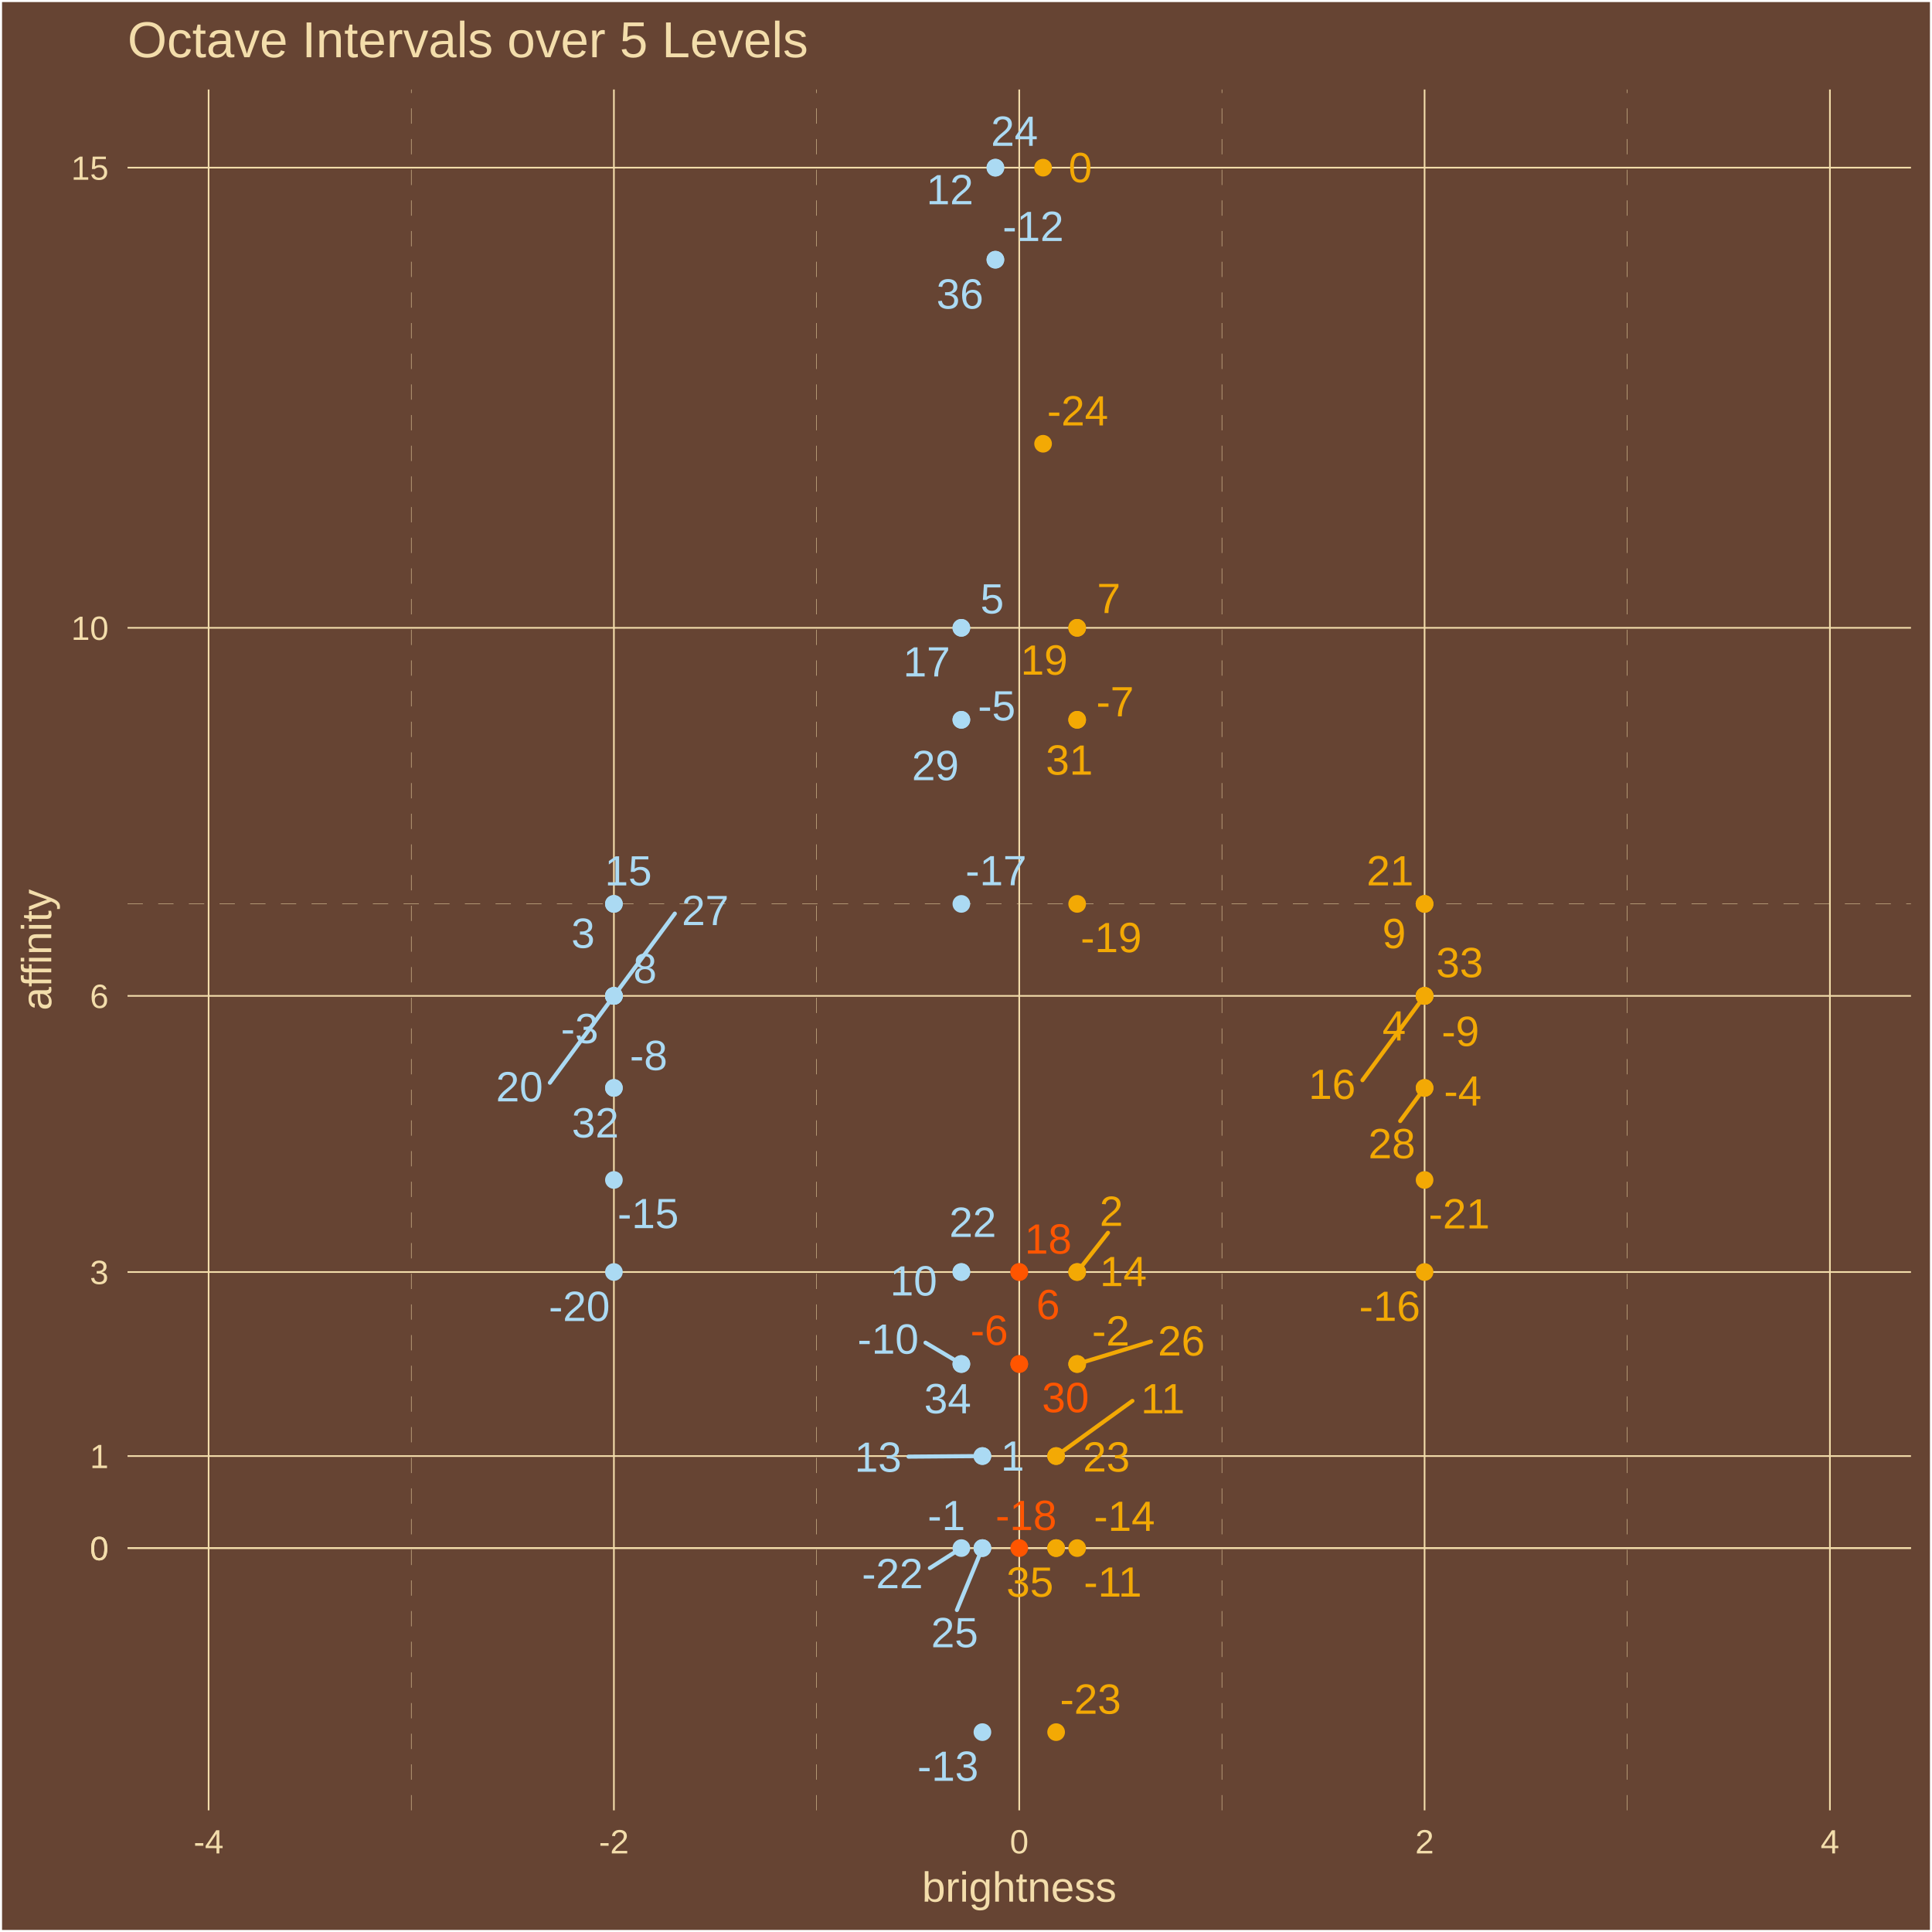
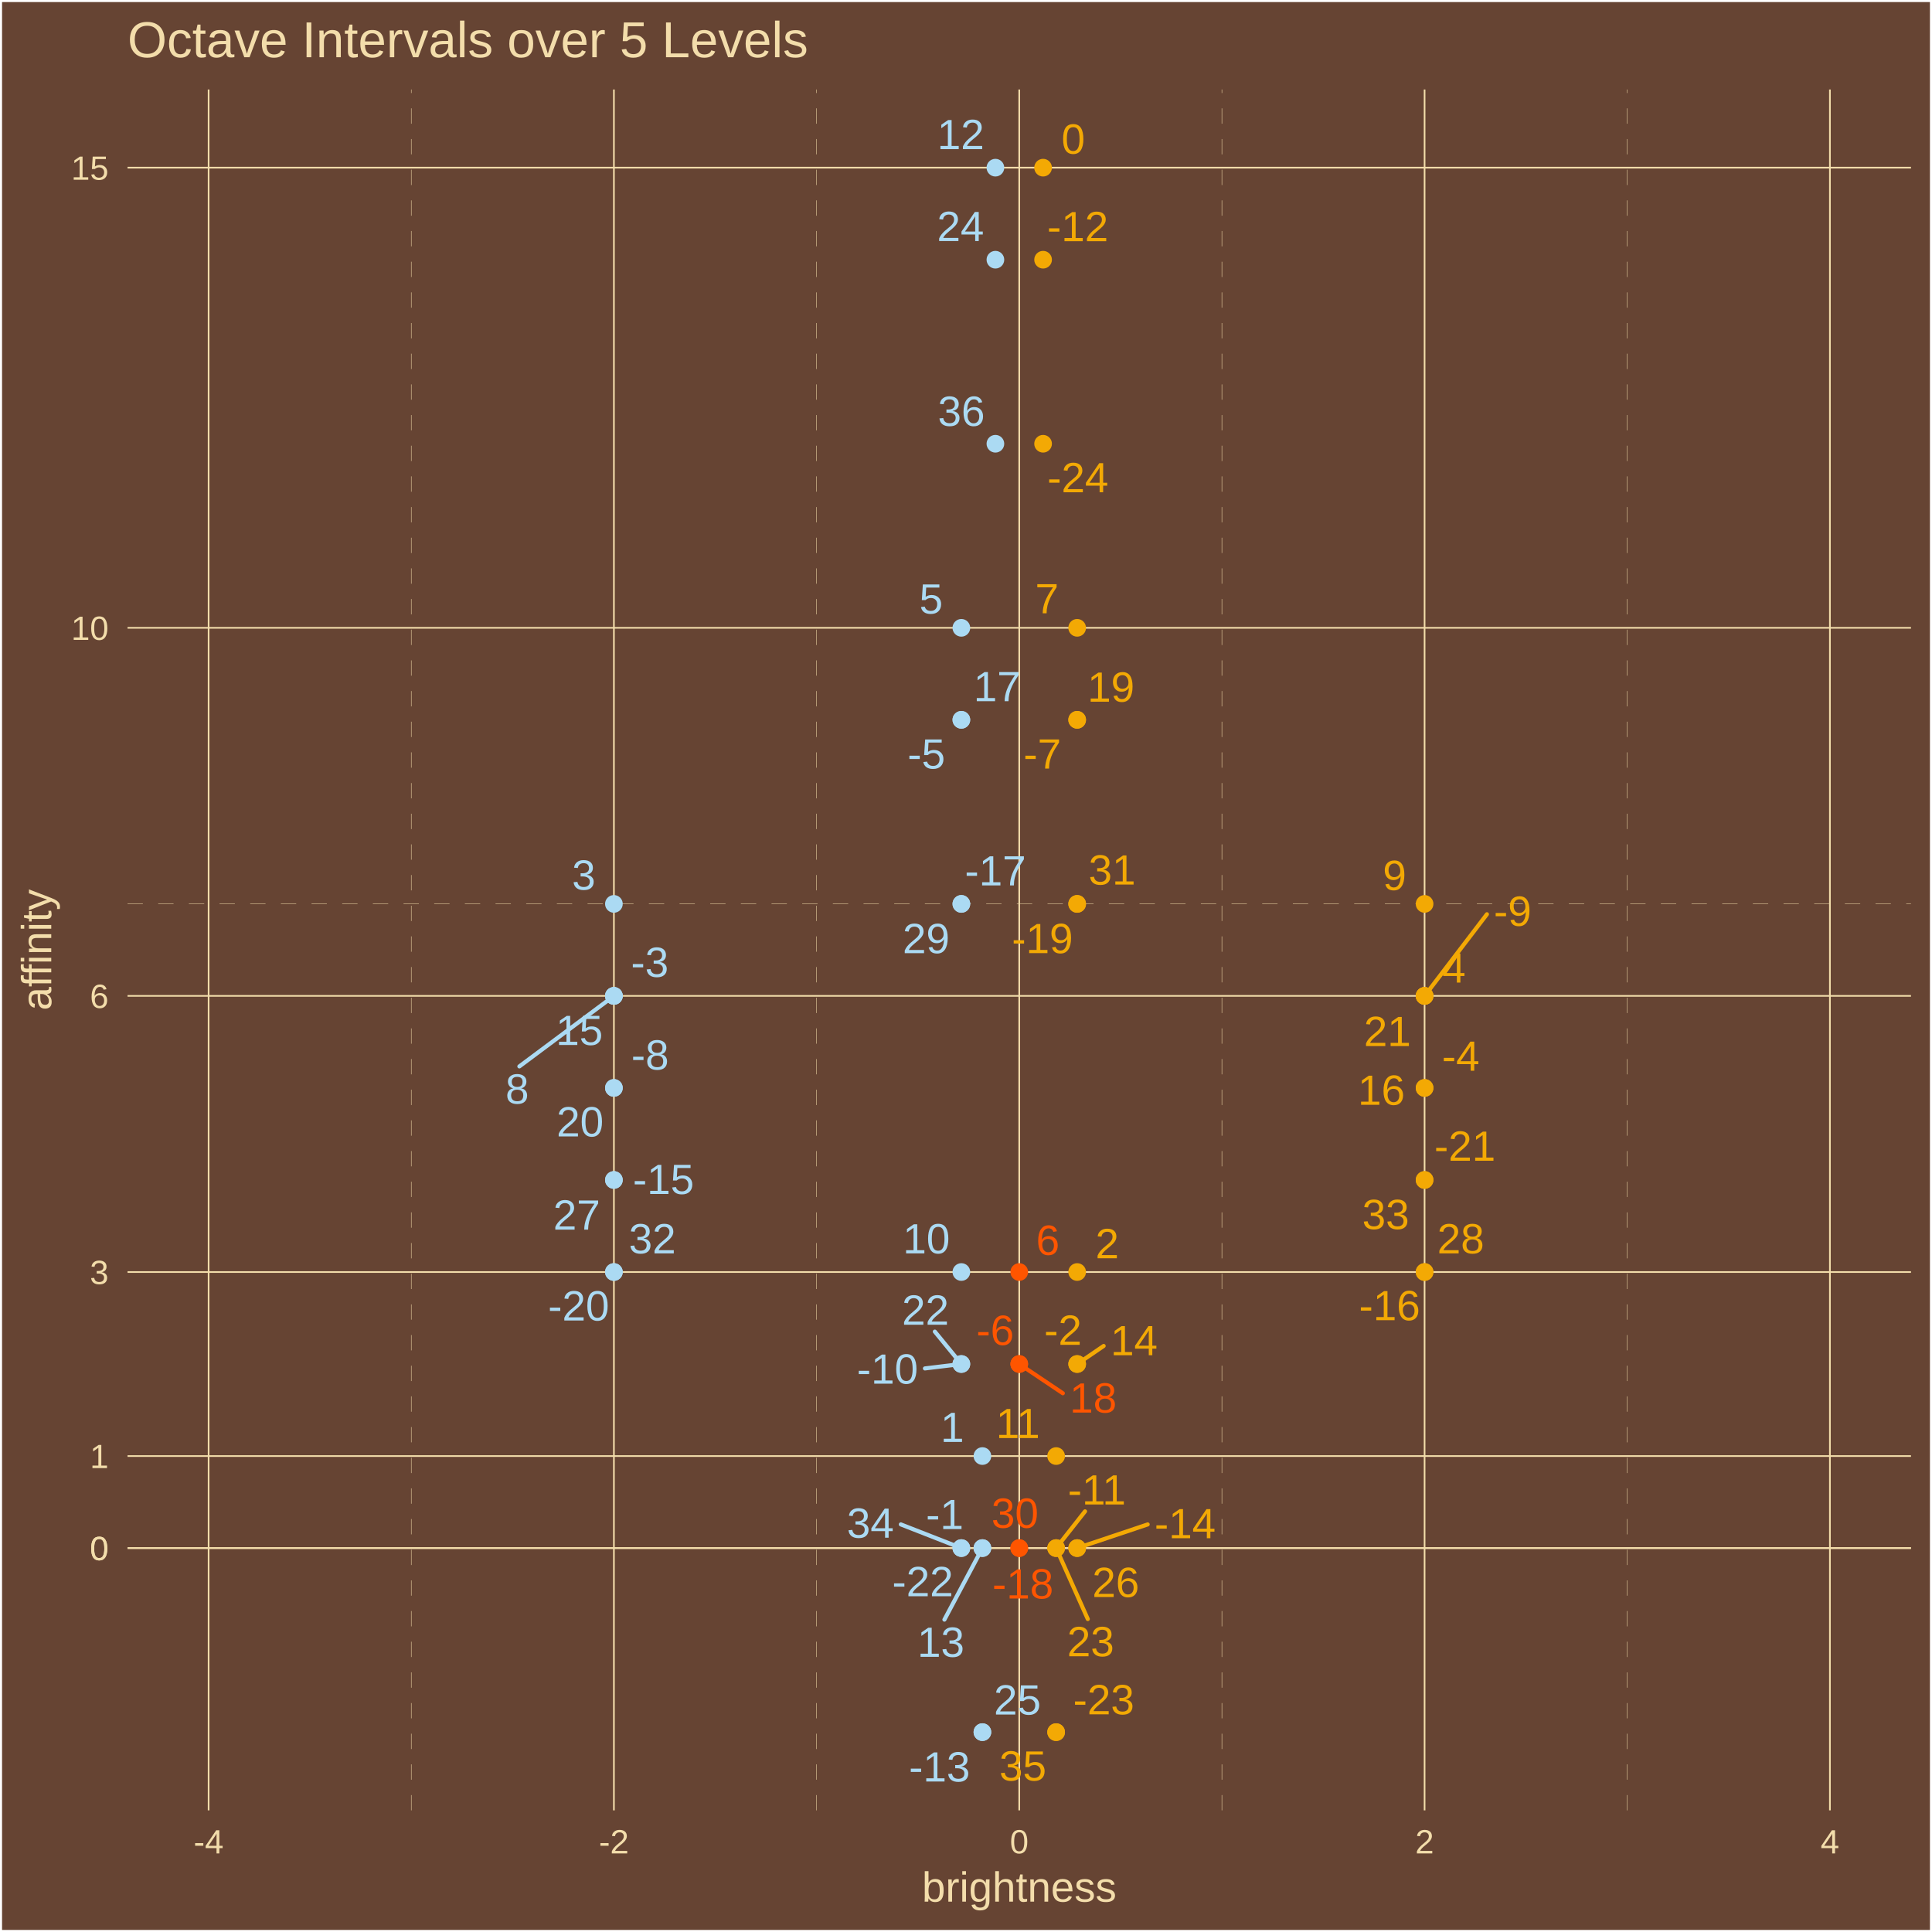
<svg xmlns="http://www.w3.org/2000/svg" class="svglite" width="504.00pt" height="504.00pt" viewBox="0 0 504.00 504.00">
  <defs>
    <style type="text/css">
    .svglite line, .svglite polyline, .svglite polygon, .svglite path, .svglite rect, .svglite circle {
      fill: none;
      stroke: #000000;
      stroke-linecap: round;
      stroke-linejoin: round;
      stroke-miterlimit: 10.00;
    }
    .svglite text {
      white-space: pre;
    }
  </style>
  </defs>
  <rect width="100%" height="100%" style="stroke: none; fill: #664433;" />
  <defs>
    <clipPath id="cpMC4wMHw1MDQuMDB8MC4wMHw1MDQuMDA=">
      <rect x="0.00" y="0.00" width="504.00" height="504.00" />
    </clipPath>
  </defs>
  <g clip-path="url(#cpMC4wMHw1MDQuMDB8MC4wMHw1MDQuMDA=)">
    <rect x="0.00" y="0" width="504.00" height="504.00" style="stroke-width: 1.07; stroke: #FFFFFF; fill: #664433;" />
  </g>
  <defs>
    <clipPath id="cpMzMuMjd8NDk4LjUyfDIzLjM0fDQ3Mi4yNw==">
      <rect x="33.27" y="23.34" width="465.25" height="448.93" />
    </clipPath>
  </defs>
  <g clip-path="url(#cpMzMuMjd8NDk4LjUyfDIzLjM0fDQ3Mi4yNw==)">
    <rect x="33.27" y="23.34" width="465.25" height="448.93" style="stroke-width: 1.07; stroke: none; fill: #664433;" />
    <polyline points="33.27,235.80 498.52,235.80 " style="stroke-width: 0.11; stroke: #F3DDAB; stroke-dasharray: 4.00,4.00; stroke-linecap: butt;" />
    <polyline points="107.29,472.27 107.29,23.34 " style="stroke-width: 0.11; stroke: #F3DDAB; stroke-dasharray: 4.00,4.00; stroke-linecap: butt;" />
    <polyline points="213.02,472.27 213.02,23.34 " style="stroke-width: 0.11; stroke: #F3DDAB; stroke-dasharray: 4.00,4.00; stroke-linecap: butt;" />
    <polyline points="318.76,472.27 318.76,23.34 " style="stroke-width: 0.11; stroke: #F3DDAB; stroke-dasharray: 4.00,4.00; stroke-linecap: butt;" />
    <polyline points="424.50,472.27 424.50,23.34 " style="stroke-width: 0.11; stroke: #F3DDAB; stroke-dasharray: 4.00,4.00; stroke-linecap: butt;" />
    <polyline points="33.27,403.85 498.52,403.85 " style="stroke-width: 0.43; stroke: #F3DDAB; stroke-linecap: butt;" />
    <polyline points="33.27,403.85 498.52,403.85 " style="stroke-width: 0.43; stroke: #F3DDAB; stroke-linecap: butt;" />
    <polyline points="33.27,379.84 498.52,379.84 " style="stroke-width: 0.43; stroke: #F3DDAB; stroke-linecap: butt;" />
    <polyline points="33.27,331.83 498.52,331.83 " style="stroke-width: 0.43; stroke: #F3DDAB; stroke-linecap: butt;" />
    <polyline points="33.27,259.80 498.52,259.80 " style="stroke-width: 0.43; stroke: #F3DDAB; stroke-linecap: butt;" />
    <polyline points="33.27,163.78 498.52,163.78 " style="stroke-width: 0.43; stroke: #F3DDAB; stroke-linecap: butt;" />
    <polyline points="33.27,43.74 498.52,43.74 " style="stroke-width: 0.43; stroke: #F3DDAB; stroke-linecap: butt;" />
    <polyline points="54.42,472.27 54.42,23.34 " style="stroke-width: 0.43; stroke: #F3DDAB; stroke-linecap: butt;" />
    <polyline points="160.15,472.27 160.15,23.34 " style="stroke-width: 0.43; stroke: #F3DDAB; stroke-linecap: butt;" />
    <polyline points="265.89,472.27 265.89,23.34 " style="stroke-width: 0.43; stroke: #F3DDAB; stroke-linecap: butt;" />
    <polyline points="371.63,472.27 371.63,23.34 " style="stroke-width: 0.43; stroke: #F3DDAB; stroke-linecap: butt;" />
    <polyline points="477.37,472.27 477.37,23.34 " style="stroke-width: 0.43; stroke: #F3DDAB; stroke-linecap: butt;" />
    <circle cx="272.11" cy="115.76" r="1.95" style="stroke-width: 0.71; stroke: #F3A904; fill: #F3A904;" />
    <circle cx="275.51" cy="451.86" r="1.95" style="stroke-width: 0.71; stroke: #F3A904; fill: #F3A904;" />
    <circle cx="250.79" cy="403.85" r="1.95" style="stroke-width: 0.71; stroke: #ABDAF3; fill: #ABDAF3;" />
    <circle cx="371.63" cy="307.82" r="1.95" style="stroke-width: 0.71; stroke: #F3A904; fill: #F3A904;" />
    <circle cx="160.15" cy="331.83" r="1.95" style="stroke-width: 0.71; stroke: #ABDAF3; fill: #ABDAF3;" />
    <circle cx="281.00" cy="235.80" r="1.95" style="stroke-width: 0.71; stroke: #F3A904; fill: #F3A904;" />
    <circle cx="265.89" cy="403.85" r="1.95" style="stroke-width: 0.71; stroke: #FF5500; fill: #FF5500;" />
    <circle cx="250.79" cy="235.80" r="1.95" style="stroke-width: 0.71; stroke: #ABDAF3; fill: #ABDAF3;" />
    <circle cx="371.63" cy="331.83" r="1.95" style="stroke-width: 0.71; stroke: #F3A904; fill: #F3A904;" />
    <circle cx="160.15" cy="307.82" r="1.95" style="stroke-width: 0.71; stroke: #ABDAF3; fill: #ABDAF3;" />
    <circle cx="281.00" cy="403.85" r="1.95" style="stroke-width: 0.71; stroke: #F3A904; fill: #F3A904;" />
    <circle cx="256.28" cy="451.86" r="1.95" style="stroke-width: 0.71; stroke: #ABDAF3; fill: #ABDAF3;" />
-     <circle cx="259.67" cy="67.75" r="1.95" style="stroke-width: 0.71; stroke: #ABDAF3; fill: #ABDAF3;" />
+     <circle cx="272.11" cy="67.75" r="1.95" style="stroke-width: 0.71; stroke: #F3A904; fill: #F3A904;" />
    <circle cx="275.51" cy="403.85" r="1.95" style="stroke-width: 0.71; stroke: #F3A904; fill: #F3A904;" />
    <circle cx="250.79" cy="355.83" r="1.95" style="stroke-width: 0.71; stroke: #ABDAF3; fill: #ABDAF3;" />
    <circle cx="371.63" cy="259.80" r="1.95" style="stroke-width: 0.71; stroke: #F3A904; fill: #F3A904;" />
    <circle cx="160.15" cy="283.81" r="1.95" style="stroke-width: 0.71; stroke: #ABDAF3; fill: #ABDAF3;" />
    <circle cx="281.00" cy="187.78" r="1.95" style="stroke-width: 0.71; stroke: #F3A904; fill: #F3A904;" />
    <circle cx="265.89" cy="355.83" r="1.95" style="stroke-width: 0.71; stroke: #FF5500; fill: #FF5500;" />
    <circle cx="250.79" cy="187.78" r="1.95" style="stroke-width: 0.71; stroke: #ABDAF3; fill: #ABDAF3;" />
    <circle cx="371.63" cy="283.81" r="1.95" style="stroke-width: 0.71; stroke: #F3A904; fill: #F3A904;" />
    <circle cx="160.15" cy="259.80" r="1.95" style="stroke-width: 0.71; stroke: #ABDAF3; fill: #ABDAF3;" />
    <circle cx="281.00" cy="355.83" r="1.95" style="stroke-width: 0.71; stroke: #F3A904; fill: #F3A904;" />
    <circle cx="256.28" cy="403.85" r="1.95" style="stroke-width: 0.71; stroke: #ABDAF3; fill: #ABDAF3;" />
    <circle cx="272.11" cy="43.74" r="1.95" style="stroke-width: 0.71; stroke: #F3A904; fill: #F3A904;" />
    <circle cx="256.28" cy="379.84" r="1.95" style="stroke-width: 0.71; stroke: #ABDAF3; fill: #ABDAF3;" />
    <circle cx="281.00" cy="331.83" r="1.95" style="stroke-width: 0.71; stroke: #F3A904; fill: #F3A904;" />
    <circle cx="160.15" cy="235.80" r="1.95" style="stroke-width: 0.71; stroke: #ABDAF3; fill: #ABDAF3;" />
    <circle cx="371.63" cy="259.80" r="1.95" style="stroke-width: 0.71; stroke: #F3A904; fill: #F3A904;" />
    <circle cx="250.79" cy="163.78" r="1.95" style="stroke-width: 0.71; stroke: #ABDAF3; fill: #ABDAF3;" />
    <circle cx="265.89" cy="331.83" r="1.95" style="stroke-width: 0.71; stroke: #FF5500; fill: #FF5500;" />
    <circle cx="281.00" cy="163.78" r="1.95" style="stroke-width: 0.71; stroke: #F3A904; fill: #F3A904;" />
    <circle cx="160.15" cy="259.80" r="1.95" style="stroke-width: 0.71; stroke: #ABDAF3; fill: #ABDAF3;" />
    <circle cx="371.63" cy="235.80" r="1.95" style="stroke-width: 0.71; stroke: #F3A904; fill: #F3A904;" />
    <circle cx="250.79" cy="331.83" r="1.95" style="stroke-width: 0.71; stroke: #ABDAF3; fill: #ABDAF3;" />
    <circle cx="275.51" cy="379.84" r="1.95" style="stroke-width: 0.71; stroke: #F3A904; fill: #F3A904;" />
    <circle cx="259.67" cy="43.74" r="1.95" style="stroke-width: 0.71; stroke: #ABDAF3; fill: #ABDAF3;" />
-     <circle cx="256.28" cy="379.84" r="1.95" style="stroke-width: 0.71; stroke: #ABDAF3; fill: #ABDAF3;" />
-     <circle cx="281.00" cy="331.83" r="1.95" style="stroke-width: 0.71; stroke: #F3A904; fill: #F3A904;" />
-     <circle cx="160.15" cy="235.80" r="1.95" style="stroke-width: 0.71; stroke: #ABDAF3; fill: #ABDAF3;" />
-     <circle cx="371.63" cy="259.80" r="1.95" style="stroke-width: 0.71; stroke: #F3A904; fill: #F3A904;" />
-     <circle cx="250.79" cy="163.78" r="1.95" style="stroke-width: 0.71; stroke: #ABDAF3; fill: #ABDAF3;" />
-     <circle cx="265.89" cy="331.83" r="1.95" style="stroke-width: 0.71; stroke: #FF5500; fill: #FF5500;" />
-     <circle cx="281.00" cy="163.78" r="1.95" style="stroke-width: 0.71; stroke: #F3A904; fill: #F3A904;" />
-     <circle cx="160.15" cy="259.80" r="1.95" style="stroke-width: 0.71; stroke: #ABDAF3; fill: #ABDAF3;" />
-     <circle cx="371.63" cy="235.80" r="1.95" style="stroke-width: 0.71; stroke: #F3A904; fill: #F3A904;" />
-     <circle cx="250.79" cy="331.83" r="1.95" style="stroke-width: 0.71; stroke: #ABDAF3; fill: #ABDAF3;" />
-     <circle cx="275.51" cy="379.84" r="1.95" style="stroke-width: 0.71; stroke: #F3A904; fill: #F3A904;" />
-     <circle cx="259.67" cy="43.74" r="1.95" style="stroke-width: 0.71; stroke: #ABDAF3; fill: #ABDAF3;" />
    <circle cx="256.28" cy="403.85" r="1.95" style="stroke-width: 0.71; stroke: #ABDAF3; fill: #ABDAF3;" />
    <circle cx="281.00" cy="355.83" r="1.95" style="stroke-width: 0.71; stroke: #F3A904; fill: #F3A904;" />
    <circle cx="160.15" cy="259.80" r="1.95" style="stroke-width: 0.71; stroke: #ABDAF3; fill: #ABDAF3;" />
    <circle cx="371.63" cy="283.81" r="1.95" style="stroke-width: 0.71; stroke: #F3A904; fill: #F3A904;" />
    <circle cx="250.79" cy="187.78" r="1.95" style="stroke-width: 0.71; stroke: #ABDAF3; fill: #ABDAF3;" />
    <circle cx="265.89" cy="355.83" r="1.95" style="stroke-width: 0.71; stroke: #FF5500; fill: #FF5500;" />
    <circle cx="281.00" cy="187.78" r="1.95" style="stroke-width: 0.71; stroke: #F3A904; fill: #F3A904;" />
    <circle cx="160.15" cy="283.81" r="1.95" style="stroke-width: 0.71; stroke: #ABDAF3; fill: #ABDAF3;" />
    <circle cx="371.63" cy="259.80" r="1.95" style="stroke-width: 0.71; stroke: #F3A904; fill: #F3A904;" />
    <circle cx="250.79" cy="355.83" r="1.95" style="stroke-width: 0.71; stroke: #ABDAF3; fill: #ABDAF3;" />
    <circle cx="275.51" cy="403.85" r="1.95" style="stroke-width: 0.71; stroke: #F3A904; fill: #F3A904;" />
    <circle cx="259.67" cy="67.75" r="1.95" style="stroke-width: 0.71; stroke: #ABDAF3; fill: #ABDAF3;" />
-     <line x1="242.58" y1="409.07" x2="249.84" y2="404.45" style="stroke-width: 1.07; stroke: #ABDAF3;" />
-     <line x1="241.44" y1="350.27" x2="249.82" y2="355.25" style="stroke-width: 1.07; stroke: #ABDAF3;" />
-     <line x1="289.04" y1="321.60" x2="281.69" y2="330.95" style="stroke-width: 1.07; stroke: #F3A904;" />
-     <line x1="295.41" y1="365.45" x2="276.42" y2="379.18" style="stroke-width: 1.07; stroke: #F3A904;" />
-     <line x1="237.00" y1="379.99" x2="255.14" y2="379.85" style="stroke-width: 1.07; stroke: #ABDAF3;" />
-     <line x1="355.43" y1="281.79" x2="370.97" y2="260.70" style="stroke-width: 1.07; stroke: #F3A904;" />
-     <line x1="143.45" y1="282.45" x2="159.49" y2="260.70" style="stroke-width: 1.07; stroke: #ABDAF3;" />
-     <line x1="249.63" y1="420.00" x2="255.86" y2="404.87" style="stroke-width: 1.07; stroke: #ABDAF3;" />
-     <line x1="300.24" y1="349.96" x2="282.09" y2="355.50" style="stroke-width: 1.07; stroke: #F3A904;" />
-     <line x1="176.04" y1="238.33" x2="160.82" y2="258.91" style="stroke-width: 1.07; stroke: #ABDAF3;" />
-     <line x1="365.27" y1="292.44" x2="370.97" y2="284.71" style="stroke-width: 1.07; stroke: #F3A904;" />
-     <text x="281.14" y="110.99" text-anchor="middle" style="font-size: 11.04px;fill: #F3A904; font-family: &quot;Arial&quot;;" textLength="15.94px" lengthAdjust="spacingAndGlyphs">-24</text>
-     <text x="284.49" y="447.06" text-anchor="middle" style="font-size: 11.04px;fill: #F3A904; font-family: &quot;Arial&quot;;" textLength="15.94px" lengthAdjust="spacingAndGlyphs">-23</text>
-     <text x="232.81" y="414.32" text-anchor="middle" style="font-size: 11.04px;fill: #ABDAF3; font-family: &quot;Arial&quot;;" textLength="15.94px" lengthAdjust="spacingAndGlyphs">-22</text>
-     <text x="380.67" y="320.47" text-anchor="middle" style="font-size: 11.04px;fill: #F3A904; font-family: &quot;Arial&quot;;" textLength="15.94px" lengthAdjust="spacingAndGlyphs">-21</text>
-     <text x="151.13" y="344.61" text-anchor="middle" style="font-size: 11.04px;fill: #ABDAF3; font-family: &quot;Arial&quot;;" textLength="15.94px" lengthAdjust="spacingAndGlyphs">-20</text>
-     <text x="289.87" y="248.39" text-anchor="middle" style="font-size: 11.04px;fill: #F3A904; font-family: &quot;Arial&quot;;" textLength="15.94px" lengthAdjust="spacingAndGlyphs">-19</text>
-     <text x="267.68" y="399.14" text-anchor="middle" style="font-size: 11.04px;fill: #FF5500; font-family: &quot;Arial&quot;;" textLength="15.94px" lengthAdjust="spacingAndGlyphs">-18</text>
-     <text x="259.84" y="230.94" text-anchor="middle" style="font-size: 11.04px;fill: #ABDAF3; font-family: &quot;Arial&quot;;" textLength="15.94px" lengthAdjust="spacingAndGlyphs">-17</text>
-     <text x="362.53" y="344.57" text-anchor="middle" style="font-size: 11.04px;fill: #F3A904; font-family: &quot;Arial&quot;;" textLength="15.94px" lengthAdjust="spacingAndGlyphs">-16</text>
-     <text x="169.07" y="320.38" text-anchor="middle" style="font-size: 11.04px;fill: #ABDAF3; font-family: &quot;Arial&quot;;" textLength="15.94px" lengthAdjust="spacingAndGlyphs">-15</text>
-     <text x="293.32" y="399.35" text-anchor="middle" style="font-size: 11.04px;fill: #F3A904; font-family: &quot;Arial&quot;;" textLength="15.94px" lengthAdjust="spacingAndGlyphs">-14</text>
-     <text x="247.29" y="464.57" text-anchor="middle" style="font-size: 11.04px;fill: #ABDAF3; font-family: &quot;Arial&quot;;" textLength="15.94px" lengthAdjust="spacingAndGlyphs">-13</text>
-     <text x="269.52" y="62.87" text-anchor="middle" style="font-size: 11.04px;fill: #ABDAF3; font-family: &quot;Arial&quot;;" textLength="15.94px" lengthAdjust="spacingAndGlyphs">-12</text>
-     <text x="290.29" y="416.50" text-anchor="middle" style="font-size: 11.04px;fill: #F3A904; font-family: &quot;Arial&quot;;" textLength="15.94px" lengthAdjust="spacingAndGlyphs">-11</text>
-     <text x="231.67" y="353.13" text-anchor="middle" style="font-size: 11.04px;fill: #ABDAF3; font-family: &quot;Arial&quot;;" textLength="15.94px" lengthAdjust="spacingAndGlyphs">-10</text>
-     <text x="380.98" y="272.87" text-anchor="middle" style="font-size: 11.04px;fill: #F3A904; font-family: &quot;Arial&quot;;" textLength="9.81px" lengthAdjust="spacingAndGlyphs">-9</text>
-     <text x="169.21" y="279.15" text-anchor="middle" style="font-size: 11.04px;fill: #ABDAF3; font-family: &quot;Arial&quot;;" textLength="9.81px" lengthAdjust="spacingAndGlyphs">-8</text>
-     <text x="290.89" y="186.87" text-anchor="middle" style="font-size: 11.04px;fill: #F3A904; font-family: &quot;Arial&quot;;" textLength="9.81px" lengthAdjust="spacingAndGlyphs">-7</text>
-     <text x="258.07" y="350.84" text-anchor="middle" style="font-size: 11.04px;fill: #FF5500; font-family: &quot;Arial&quot;;" textLength="9.81px" lengthAdjust="spacingAndGlyphs">-6</text>
-     <text x="260.00" y="187.93" text-anchor="middle" style="font-size: 11.04px;fill: #ABDAF3; font-family: &quot;Arial&quot;;" textLength="9.81px" lengthAdjust="spacingAndGlyphs">-5</text>
-     <text x="381.59" y="288.41" text-anchor="middle" style="font-size: 11.04px;fill: #F3A904; font-family: &quot;Arial&quot;;" textLength="9.81px" lengthAdjust="spacingAndGlyphs">-4</text>
-     <text x="151.22" y="272.13" text-anchor="middle" style="font-size: 11.04px;fill: #ABDAF3; font-family: &quot;Arial&quot;;" textLength="9.81px" lengthAdjust="spacingAndGlyphs">-3</text>
-     <text x="289.78" y="351.01" text-anchor="middle" style="font-size: 11.04px;fill: #F3A904; font-family: &quot;Arial&quot;;" textLength="9.81px" lengthAdjust="spacingAndGlyphs">-2</text>
-     <text x="246.90" y="399.17" text-anchor="middle" style="font-size: 11.04px;fill: #ABDAF3; font-family: &quot;Arial&quot;;" textLength="9.81px" lengthAdjust="spacingAndGlyphs">-1</text>
-     <text x="281.80" y="47.54" text-anchor="middle" style="font-size: 11.04px;fill: #F3A904; font-family: &quot;Arial&quot;;" textLength="6.13px" lengthAdjust="spacingAndGlyphs">0</text>
-     <text x="264.14" y="383.64" text-anchor="middle" style="font-size: 11.04px;fill: #ABDAF3; font-family: &quot;Arial&quot;;" textLength="6.13px" lengthAdjust="spacingAndGlyphs">1</text>
-     <text x="289.92" y="319.80" text-anchor="middle" style="font-size: 11.04px;fill: #F3A904; font-family: &quot;Arial&quot;;" textLength="6.13px" lengthAdjust="spacingAndGlyphs">2</text>
-     <text x="152.11" y="247.27" text-anchor="middle" style="font-size: 11.04px;fill: #ABDAF3; font-family: &quot;Arial&quot;;" textLength="6.13px" lengthAdjust="spacingAndGlyphs">3</text>
-     <text x="363.69" y="271.43" text-anchor="middle" style="font-size: 11.04px;fill: #F3A904; font-family: &quot;Arial&quot;;" textLength="6.13px" lengthAdjust="spacingAndGlyphs">4</text>
-     <text x="258.82" y="160.02" text-anchor="middle" style="font-size: 11.04px;fill: #ABDAF3; font-family: &quot;Arial&quot;;" textLength="6.13px" lengthAdjust="spacingAndGlyphs">5</text>
-     <text x="273.40" y="344.14" text-anchor="middle" style="font-size: 11.04px;fill: #FF5500; font-family: &quot;Arial&quot;;" textLength="6.13px" lengthAdjust="spacingAndGlyphs">6</text>
-     <text x="289.24" y="159.92" text-anchor="middle" style="font-size: 11.04px;fill: #F3A904; font-family: &quot;Arial&quot;;" textLength="6.13px" lengthAdjust="spacingAndGlyphs">7</text>
-     <text x="168.27" y="256.46" text-anchor="middle" style="font-size: 11.04px;fill: #ABDAF3; font-family: &quot;Arial&quot;;" textLength="6.13px" lengthAdjust="spacingAndGlyphs">8</text>
-     <text x="363.68" y="247.34" text-anchor="middle" style="font-size: 11.04px;fill: #F3A904; font-family: &quot;Arial&quot;;" textLength="6.13px" lengthAdjust="spacingAndGlyphs">9</text>
-     <text x="238.33" y="337.95" text-anchor="middle" style="font-size: 11.04px;fill: #ABDAF3; font-family: &quot;Arial&quot;;" textLength="12.27px" lengthAdjust="spacingAndGlyphs">10</text>
-     <text x="303.34" y="368.69" text-anchor="middle" style="font-size: 11.04px;fill: #F3A904; font-family: &quot;Arial&quot;;" textLength="12.27px" lengthAdjust="spacingAndGlyphs">11</text>
-     <text x="247.80" y="53.29" text-anchor="middle" style="font-size: 11.04px;fill: #ABDAF3; font-family: &quot;Arial&quot;;" textLength="12.27px" lengthAdjust="spacingAndGlyphs">12</text>
-     <text x="229.06" y="383.94" text-anchor="middle" style="font-size: 11.04px;fill: #ABDAF3; font-family: &quot;Arial&quot;;" textLength="12.27px" lengthAdjust="spacingAndGlyphs">13</text>
-     <text x="293.04" y="335.51" text-anchor="middle" style="font-size: 11.04px;fill: #F3A904; font-family: &quot;Arial&quot;;" textLength="12.27px" lengthAdjust="spacingAndGlyphs">14</text>
-     <text x="163.90" y="230.98" text-anchor="middle" style="font-size: 11.04px;fill: #ABDAF3; font-family: &quot;Arial&quot;;" textLength="12.27px" lengthAdjust="spacingAndGlyphs">15</text>
-     <text x="347.50" y="286.68" text-anchor="middle" style="font-size: 11.04px;fill: #F3A904; font-family: &quot;Arial&quot;;" textLength="12.27px" lengthAdjust="spacingAndGlyphs">16</text>
-     <text x="241.74" y="176.46" text-anchor="middle" style="font-size: 11.04px;fill: #ABDAF3; font-family: &quot;Arial&quot;;" textLength="12.27px" lengthAdjust="spacingAndGlyphs">17</text>
-     <text x="273.45" y="327.03" text-anchor="middle" style="font-size: 11.04px;fill: #FF5500; font-family: &quot;Arial&quot;;" textLength="12.27px" lengthAdjust="spacingAndGlyphs">18</text>
-     <text x="272.39" y="175.99" text-anchor="middle" style="font-size: 11.04px;fill: #F3A904; font-family: &quot;Arial&quot;;" textLength="12.27px" lengthAdjust="spacingAndGlyphs">19</text>
-     <text x="135.51" y="287.32" text-anchor="middle" style="font-size: 11.04px;fill: #ABDAF3; font-family: &quot;Arial&quot;;" textLength="12.27px" lengthAdjust="spacingAndGlyphs">20</text>
-     <text x="362.63" y="230.97" text-anchor="middle" style="font-size: 11.04px;fill: #F3A904; font-family: &quot;Arial&quot;;" textLength="12.27px" lengthAdjust="spacingAndGlyphs">21</text>
-     <text x="253.77" y="322.67" text-anchor="middle" style="font-size: 11.04px;fill: #ABDAF3; font-family: &quot;Arial&quot;;" textLength="12.27px" lengthAdjust="spacingAndGlyphs">22</text>
-     <text x="288.62" y="383.89" text-anchor="middle" style="font-size: 11.04px;fill: #F3A904; font-family: &quot;Arial&quot;;" textLength="12.27px" lengthAdjust="spacingAndGlyphs">23</text>
-     <text x="264.64" y="38.05" text-anchor="middle" style="font-size: 11.04px;fill: #ABDAF3; font-family: &quot;Arial&quot;;" textLength="12.27px" lengthAdjust="spacingAndGlyphs">24</text>
-     <text x="249.03" y="429.72" text-anchor="middle" style="font-size: 11.04px;fill: #ABDAF3; font-family: &quot;Arial&quot;;" textLength="12.27px" lengthAdjust="spacingAndGlyphs">25</text>
-     <text x="308.18" y="353.62" text-anchor="middle" style="font-size: 11.04px;fill: #F3A904; font-family: &quot;Arial&quot;;" textLength="12.27px" lengthAdjust="spacingAndGlyphs">26</text>
-     <text x="183.98" y="241.33" text-anchor="middle" style="font-size: 11.04px;fill: #ABDAF3; font-family: &quot;Arial&quot;;" textLength="12.27px" lengthAdjust="spacingAndGlyphs">27</text>
-     <text x="363.09" y="302.16" text-anchor="middle" style="font-size: 11.04px;fill: #F3A904; font-family: &quot;Arial&quot;;" textLength="12.27px" lengthAdjust="spacingAndGlyphs">28</text>
-     <text x="244.01" y="203.52" text-anchor="middle" style="font-size: 11.04px;fill: #ABDAF3; font-family: &quot;Arial&quot;;" textLength="12.27px" lengthAdjust="spacingAndGlyphs">29</text>
-     <text x="277.95" y="368.40" text-anchor="middle" style="font-size: 11.04px;fill: #FF5500; font-family: &quot;Arial&quot;;" textLength="12.27px" lengthAdjust="spacingAndGlyphs">30</text>
-     <text x="278.96" y="202.08" text-anchor="middle" style="font-size: 11.04px;fill: #F3A904; font-family: &quot;Arial&quot;;" textLength="12.27px" lengthAdjust="spacingAndGlyphs">31</text>
-     <text x="155.30" y="296.73" text-anchor="middle" style="font-size: 11.04px;fill: #ABDAF3; font-family: &quot;Arial&quot;;" textLength="12.27px" lengthAdjust="spacingAndGlyphs">32</text>
-     <text x="380.78" y="254.92" text-anchor="middle" style="font-size: 11.04px;fill: #F3A904; font-family: &quot;Arial&quot;;" textLength="12.27px" lengthAdjust="spacingAndGlyphs">33</text>
-     <text x="247.22" y="368.68" text-anchor="middle" style="font-size: 11.04px;fill: #ABDAF3; font-family: &quot;Arial&quot;;" textLength="12.27px" lengthAdjust="spacingAndGlyphs">34</text>
-     <text x="268.68" y="416.53" text-anchor="middle" style="font-size: 11.04px;fill: #F3A904; font-family: &quot;Arial&quot;;" textLength="12.27px" lengthAdjust="spacingAndGlyphs">35</text>
-     <text x="250.42" y="80.51" text-anchor="middle" style="font-size: 11.04px;fill: #ABDAF3; font-family: &quot;Arial&quot;;" textLength="12.27px" lengthAdjust="spacingAndGlyphs">36</text>
+     <circle cx="256.28" cy="451.86" r="1.95" style="stroke-width: 0.71; stroke: #ABDAF3; fill: #ABDAF3;" />
+     <circle cx="281.00" cy="403.85" r="1.95" style="stroke-width: 0.71; stroke: #F3A904; fill: #F3A904;" />
+     <circle cx="160.15" cy="307.82" r="1.95" style="stroke-width: 0.71; stroke: #ABDAF3; fill: #ABDAF3;" />
+     <circle cx="371.63" cy="331.83" r="1.95" style="stroke-width: 0.71; stroke: #F3A904; fill: #F3A904;" />
+     <circle cx="250.79" cy="235.80" r="1.95" style="stroke-width: 0.71; stroke: #ABDAF3; fill: #ABDAF3;" />
+     <circle cx="265.89" cy="403.85" r="1.95" style="stroke-width: 0.71; stroke: #FF5500; fill: #FF5500;" />
+     <circle cx="281.00" cy="235.80" r="1.95" style="stroke-width: 0.71; stroke: #F3A904; fill: #F3A904;" />
+     <circle cx="160.15" cy="331.83" r="1.95" style="stroke-width: 0.71; stroke: #ABDAF3; fill: #ABDAF3;" />
+     <circle cx="371.63" cy="307.82" r="1.95" style="stroke-width: 0.71; stroke: #F3A904; fill: #F3A904;" />
+     <circle cx="250.79" cy="403.85" r="1.95" style="stroke-width: 0.71; stroke: #ABDAF3; fill: #ABDAF3;" />
+     <circle cx="275.51" cy="451.86" r="1.95" style="stroke-width: 0.71; stroke: #F3A904; fill: #F3A904;" />
+     <circle cx="259.67" cy="115.76" r="1.95" style="stroke-width: 0.71; stroke: #ABDAF3; fill: #ABDAF3;" />
+     <line x1="299.39" y1="397.68" x2="282.08" y2="403.48" style="stroke-width: 1.07; stroke: #F3A904;" />
+     <line x1="283.05" y1="394.27" x2="276.20" y2="402.97" style="stroke-width: 1.07; stroke: #F3A904;" />
+     <line x1="241.29" y1="356.98" x2="249.66" y2="355.97" style="stroke-width: 1.07; stroke: #ABDAF3;" />
+     <line x1="387.89" y1="238.50" x2="372.31" y2="258.92" style="stroke-width: 1.07; stroke: #F3A904;" />
+     <line x1="135.49" y1="278.19" x2="159.25" y2="260.48" style="stroke-width: 1.07; stroke: #ABDAF3;" />
+     <line x1="246.37" y1="422.51" x2="255.76" y2="404.83" style="stroke-width: 1.07; stroke: #ABDAF3;" />
+     <line x1="287.91" y1="351.12" x2="281.93" y2="355.20" style="stroke-width: 1.07; stroke: #F3A904;" />
+     <line x1="277.26" y1="363.46" x2="266.83" y2="356.46" style="stroke-width: 1.07; stroke: #FF5500;" />
+     <line x1="243.87" y1="347.38" x2="250.08" y2="354.97" style="stroke-width: 1.07; stroke: #ABDAF3;" />
+     <line x1="283.77" y1="422.36" x2="275.96" y2="404.86" style="stroke-width: 1.07; stroke: #F3A904;" />
+     <line x1="235.00" y1="397.67" x2="249.73" y2="403.43" style="stroke-width: 1.07; stroke: #ABDAF3;" />
+     <text x="281.19" y="128.42" text-anchor="middle" style="font-size: 11.04px;fill: #F3A904; font-family: &quot;Arial&quot;;" textLength="15.94px" lengthAdjust="spacingAndGlyphs">-24</text>
+     <text x="287.93" y="447.21" text-anchor="middle" style="font-size: 11.04px;fill: #F3A904; font-family: &quot;Arial&quot;;" textLength="15.94px" lengthAdjust="spacingAndGlyphs">-23</text>
+     <text x="240.72" y="416.41" text-anchor="middle" style="font-size: 11.04px;fill: #ABDAF3; font-family: &quot;Arial&quot;;" textLength="15.94px" lengthAdjust="spacingAndGlyphs">-22</text>
+     <text x="382.15" y="302.80" text-anchor="middle" style="font-size: 11.04px;fill: #F3A904; font-family: &quot;Arial&quot;;" textLength="15.94px" lengthAdjust="spacingAndGlyphs">-21</text>
+     <text x="150.95" y="344.48" text-anchor="middle" style="font-size: 11.04px;fill: #ABDAF3; font-family: &quot;Arial&quot;;" textLength="15.94px" lengthAdjust="spacingAndGlyphs">-20</text>
+     <text x="271.94" y="248.64" text-anchor="middle" style="font-size: 11.04px;fill: #F3A904; font-family: &quot;Arial&quot;;" textLength="15.94px" lengthAdjust="spacingAndGlyphs">-19</text>
+     <text x="266.84" y="417.00" text-anchor="middle" style="font-size: 11.04px;fill: #FF5500; font-family: &quot;Arial&quot;;" textLength="15.94px" lengthAdjust="spacingAndGlyphs">-18</text>
+     <text x="259.67" y="230.98" text-anchor="middle" style="font-size: 11.04px;fill: #ABDAF3; font-family: &quot;Arial&quot;;" textLength="15.94px" lengthAdjust="spacingAndGlyphs">-17</text>
+     <text x="362.50" y="344.41" text-anchor="middle" style="font-size: 11.04px;fill: #F3A904; font-family: &quot;Arial&quot;;" textLength="15.94px" lengthAdjust="spacingAndGlyphs">-16</text>
+     <text x="173.07" y="311.48" text-anchor="middle" style="font-size: 11.04px;fill: #ABDAF3; font-family: &quot;Arial&quot;;" textLength="15.94px" lengthAdjust="spacingAndGlyphs">-15</text>
+     <text x="309.16" y="401.28" text-anchor="middle" style="font-size: 11.04px;fill: #F3A904; font-family: &quot;Arial&quot;;" textLength="15.94px" lengthAdjust="spacingAndGlyphs">-14</text>
+     <text x="245.09" y="464.74" text-anchor="middle" style="font-size: 11.04px;fill: #ABDAF3; font-family: &quot;Arial&quot;;" textLength="15.94px" lengthAdjust="spacingAndGlyphs">-13</text>
+     <text x="281.15" y="62.92" text-anchor="middle" style="font-size: 11.04px;fill: #F3A904; font-family: &quot;Arial&quot;;" textLength="15.94px" lengthAdjust="spacingAndGlyphs">-12</text>
+     <text x="286.13" y="392.47" text-anchor="middle" style="font-size: 11.04px;fill: #F3A904; font-family: &quot;Arial&quot;;" textLength="15.94px" lengthAdjust="spacingAndGlyphs">-11</text>
+     <text x="231.52" y="360.95" text-anchor="middle" style="font-size: 11.04px;fill: #ABDAF3; font-family: &quot;Arial&quot;;" textLength="15.94px" lengthAdjust="spacingAndGlyphs">-10</text>
+     <text x="394.60" y="241.52" text-anchor="middle" style="font-size: 11.04px;fill: #F3A904; font-family: &quot;Arial&quot;;" textLength="9.81px" lengthAdjust="spacingAndGlyphs">-9</text>
+     <text x="169.59" y="279.02" text-anchor="middle" style="font-size: 11.04px;fill: #ABDAF3; font-family: &quot;Arial&quot;;" textLength="9.81px" lengthAdjust="spacingAndGlyphs">-8</text>
+     <text x="271.91" y="200.49" text-anchor="middle" style="font-size: 11.04px;fill: #F3A904; font-family: &quot;Arial&quot;;" textLength="9.81px" lengthAdjust="spacingAndGlyphs">-7</text>
+     <text x="259.61" y="350.86" text-anchor="middle" style="font-size: 11.04px;fill: #FF5500; font-family: &quot;Arial&quot;;" textLength="9.81px" lengthAdjust="spacingAndGlyphs">-6</text>
+     <text x="241.66" y="200.49" text-anchor="middle" style="font-size: 11.04px;fill: #ABDAF3; font-family: &quot;Arial&quot;;" textLength="9.81px" lengthAdjust="spacingAndGlyphs">-5</text>
+     <text x="381.07" y="279.32" text-anchor="middle" style="font-size: 11.04px;fill: #F3A904; font-family: &quot;Arial&quot;;" textLength="9.81px" lengthAdjust="spacingAndGlyphs">-4</text>
+     <text x="169.51" y="254.84" text-anchor="middle" style="font-size: 11.04px;fill: #ABDAF3; font-family: &quot;Arial&quot;;" textLength="9.81px" lengthAdjust="spacingAndGlyphs">-3</text>
+     <text x="277.30" y="350.82" text-anchor="middle" style="font-size: 11.04px;fill: #F3A904; font-family: &quot;Arial&quot;;" textLength="9.81px" lengthAdjust="spacingAndGlyphs">-2</text>
+     <text x="246.45" y="398.89" text-anchor="middle" style="font-size: 11.04px;fill: #ABDAF3; font-family: &quot;Arial&quot;;" textLength="9.81px" lengthAdjust="spacingAndGlyphs">-1</text>
+     <text x="279.97" y="40.09" text-anchor="middle" style="font-size: 11.04px;fill: #F3A904; font-family: &quot;Arial&quot;;" textLength="6.13px" lengthAdjust="spacingAndGlyphs">0</text>
+     <text x="248.42" y="376.16" text-anchor="middle" style="font-size: 11.04px;fill: #ABDAF3; font-family: &quot;Arial&quot;;" textLength="6.13px" lengthAdjust="spacingAndGlyphs">1</text>
+     <text x="288.83" y="328.24" text-anchor="middle" style="font-size: 11.04px;fill: #F3A904; font-family: &quot;Arial&quot;;" textLength="6.13px" lengthAdjust="spacingAndGlyphs">2</text>
+     <text x="152.28" y="232.09" text-anchor="middle" style="font-size: 11.04px;fill: #ABDAF3; font-family: &quot;Arial&quot;;" textLength="6.13px" lengthAdjust="spacingAndGlyphs">3</text>
+     <text x="379.29" y="256.33" text-anchor="middle" style="font-size: 11.04px;fill: #F3A904; font-family: &quot;Arial&quot;;" textLength="6.13px" lengthAdjust="spacingAndGlyphs">4</text>
+     <text x="242.89" y="160.06" text-anchor="middle" style="font-size: 11.04px;fill: #ABDAF3; font-family: &quot;Arial&quot;;" textLength="6.13px" lengthAdjust="spacingAndGlyphs">5</text>
+     <text x="273.34" y="327.36" text-anchor="middle" style="font-size: 11.04px;fill: #FF5500; font-family: &quot;Arial&quot;;" textLength="6.13px" lengthAdjust="spacingAndGlyphs">6</text>
+     <text x="273.11" y="159.99" text-anchor="middle" style="font-size: 11.04px;fill: #F3A904; font-family: &quot;Arial&quot;;" textLength="6.13px" lengthAdjust="spacingAndGlyphs">7</text>
+     <text x="134.92" y="287.91" text-anchor="middle" style="font-size: 11.04px;fill: #ABDAF3; font-family: &quot;Arial&quot;;" textLength="6.13px" lengthAdjust="spacingAndGlyphs">8</text>
+     <text x="363.80" y="232.18" text-anchor="middle" style="font-size: 11.04px;fill: #F3A904; font-family: &quot;Arial&quot;;" textLength="6.13px" lengthAdjust="spacingAndGlyphs">9</text>
+     <text x="241.67" y="326.97" text-anchor="middle" style="font-size: 11.04px;fill: #ABDAF3; font-family: &quot;Arial&quot;;" textLength="12.27px" lengthAdjust="spacingAndGlyphs">10</text>
+     <text x="265.55" y="375.15" text-anchor="middle" style="font-size: 11.04px;fill: #F3A904; font-family: &quot;Arial&quot;;" textLength="12.27px" lengthAdjust="spacingAndGlyphs">11</text>
+     <text x="250.63" y="38.91" text-anchor="middle" style="font-size: 11.04px;fill: #ABDAF3; font-family: &quot;Arial&quot;;" textLength="12.27px" lengthAdjust="spacingAndGlyphs">12</text>
+     <text x="245.44" y="432.22" text-anchor="middle" style="font-size: 11.04px;fill: #ABDAF3; font-family: &quot;Arial&quot;;" textLength="12.27px" lengthAdjust="spacingAndGlyphs">13</text>
+     <text x="295.85" y="353.54" text-anchor="middle" style="font-size: 11.04px;fill: #F3A904; font-family: &quot;Arial&quot;;" textLength="12.27px" lengthAdjust="spacingAndGlyphs">14</text>
+     <text x="151.13" y="272.60" text-anchor="middle" style="font-size: 11.04px;fill: #ABDAF3; font-family: &quot;Arial&quot;;" textLength="12.27px" lengthAdjust="spacingAndGlyphs">15</text>
+     <text x="360.36" y="288.21" text-anchor="middle" style="font-size: 11.04px;fill: #F3A904; font-family: &quot;Arial&quot;;" textLength="12.27px" lengthAdjust="spacingAndGlyphs">16</text>
+     <text x="260.11" y="182.92" text-anchor="middle" style="font-size: 11.04px;fill: #ABDAF3; font-family: &quot;Arial&quot;;" textLength="12.27px" lengthAdjust="spacingAndGlyphs">17</text>
+     <text x="285.19" y="368.50" text-anchor="middle" style="font-size: 11.04px;fill: #FF5500; font-family: &quot;Arial&quot;;" textLength="12.27px" lengthAdjust="spacingAndGlyphs">18</text>
+     <text x="289.82" y="183.05" text-anchor="middle" style="font-size: 11.04px;fill: #F3A904; font-family: &quot;Arial&quot;;" textLength="12.27px" lengthAdjust="spacingAndGlyphs">19</text>
+     <text x="151.32" y="296.46" text-anchor="middle" style="font-size: 11.04px;fill: #ABDAF3; font-family: &quot;Arial&quot;;" textLength="12.27px" lengthAdjust="spacingAndGlyphs">20</text>
+     <text x="361.93" y="272.88" text-anchor="middle" style="font-size: 11.04px;fill: #F3A904; font-family: &quot;Arial&quot;;" textLength="12.27px" lengthAdjust="spacingAndGlyphs">21</text>
+     <text x="241.42" y="345.58" text-anchor="middle" style="font-size: 11.04px;fill: #ABDAF3; font-family: &quot;Arial&quot;;" textLength="12.27px" lengthAdjust="spacingAndGlyphs">22</text>
+     <text x="284.51" y="432.07" text-anchor="middle" style="font-size: 11.04px;fill: #F3A904; font-family: &quot;Arial&quot;;" textLength="12.27px" lengthAdjust="spacingAndGlyphs">23</text>
+     <text x="250.57" y="62.89" text-anchor="middle" style="font-size: 11.04px;fill: #ABDAF3; font-family: &quot;Arial&quot;;" textLength="12.27px" lengthAdjust="spacingAndGlyphs">24</text>
+     <text x="265.40" y="447.27" text-anchor="middle" style="font-size: 11.04px;fill: #ABDAF3; font-family: &quot;Arial&quot;;" textLength="12.27px" lengthAdjust="spacingAndGlyphs">25</text>
+     <text x="291.06" y="416.62" text-anchor="middle" style="font-size: 11.04px;fill: #F3A904; font-family: &quot;Arial&quot;;" textLength="12.27px" lengthAdjust="spacingAndGlyphs">26</text>
+     <text x="150.44" y="320.77" text-anchor="middle" style="font-size: 11.04px;fill: #ABDAF3; font-family: &quot;Arial&quot;;" textLength="12.27px" lengthAdjust="spacingAndGlyphs">27</text>
+     <text x="381.06" y="326.97" text-anchor="middle" style="font-size: 11.04px;fill: #F3A904; font-family: &quot;Arial&quot;;" textLength="12.27px" lengthAdjust="spacingAndGlyphs">28</text>
+     <text x="241.60" y="248.65" text-anchor="middle" style="font-size: 11.04px;fill: #ABDAF3; font-family: &quot;Arial&quot;;" textLength="12.27px" lengthAdjust="spacingAndGlyphs">29</text>
+     <text x="264.77" y="398.56" text-anchor="middle" style="font-size: 11.04px;fill: #FF5500; font-family: &quot;Arial&quot;;" textLength="12.27px" lengthAdjust="spacingAndGlyphs">30</text>
+     <text x="290.11" y="230.76" text-anchor="middle" style="font-size: 11.04px;fill: #F3A904; font-family: &quot;Arial&quot;;" textLength="12.27px" lengthAdjust="spacingAndGlyphs">31</text>
+     <text x="170.18" y="326.97" text-anchor="middle" style="font-size: 11.04px;fill: #ABDAF3; font-family: &quot;Arial&quot;;" textLength="12.27px" lengthAdjust="spacingAndGlyphs">32</text>
+     <text x="361.49" y="320.63" text-anchor="middle" style="font-size: 11.04px;fill: #F3A904; font-family: &quot;Arial&quot;;" textLength="12.27px" lengthAdjust="spacingAndGlyphs">33</text>
+     <text x="227.06" y="401.15" text-anchor="middle" style="font-size: 11.04px;fill: #ABDAF3; font-family: &quot;Arial&quot;;" textLength="12.27px" lengthAdjust="spacingAndGlyphs">34</text>
+     <text x="266.82" y="464.50" text-anchor="middle" style="font-size: 11.04px;fill: #F3A904; font-family: &quot;Arial&quot;;" textLength="12.27px" lengthAdjust="spacingAndGlyphs">35</text>
+     <text x="250.79" y="111.10" text-anchor="middle" style="font-size: 11.04px;fill: #ABDAF3; font-family: &quot;Arial&quot;;" textLength="12.27px" lengthAdjust="spacingAndGlyphs">36</text>
  </g>
  <g clip-path="url(#cpMC4wMHw1MDQuMDB8MC4wMHw1MDQuMDA=)">
    <text x="28.34" y="407.00" text-anchor="end" style="font-size: 8.80px;fill: #F3DDAB; font-family: &quot;Arial&quot;;" textLength="4.90px" lengthAdjust="spacingAndGlyphs">0</text>
    <text x="28.34" y="407.00" text-anchor="end" style="font-size: 8.80px;fill: #F3DDAB; font-family: &quot;Arial&quot;;" textLength="4.90px" lengthAdjust="spacingAndGlyphs">0</text>
    <text x="28.34" y="382.99" text-anchor="end" style="font-size: 8.80px;fill: #F3DDAB; font-family: &quot;Arial&quot;;" textLength="4.90px" lengthAdjust="spacingAndGlyphs">1</text>
    <text x="28.34" y="334.98" text-anchor="end" style="font-size: 8.80px;fill: #F3DDAB; font-family: &quot;Arial&quot;;" textLength="4.90px" lengthAdjust="spacingAndGlyphs">3</text>
    <text x="28.34" y="262.96" text-anchor="end" style="font-size: 8.80px;fill: #F3DDAB; font-family: &quot;Arial&quot;;" textLength="4.90px" lengthAdjust="spacingAndGlyphs">6</text>
    <text x="28.34" y="166.93" text-anchor="end" style="font-size: 8.80px;fill: #F3DDAB; font-family: &quot;Arial&quot;;" textLength="9.79px" lengthAdjust="spacingAndGlyphs">10</text>
    <text x="28.34" y="46.90" text-anchor="end" style="font-size: 8.80px;fill: #F3DDAB; font-family: &quot;Arial&quot;;" textLength="9.79px" lengthAdjust="spacingAndGlyphs">15</text>
    <text x="54.42" y="483.50" text-anchor="middle" style="font-size: 8.80px;fill: #F3DDAB; font-family: &quot;Arial&quot;;" textLength="7.83px" lengthAdjust="spacingAndGlyphs">-4</text>
    <text x="160.15" y="483.50" text-anchor="middle" style="font-size: 8.80px;fill: #F3DDAB; font-family: &quot;Arial&quot;;" textLength="7.83px" lengthAdjust="spacingAndGlyphs">-2</text>
    <text x="265.89" y="483.50" text-anchor="middle" style="font-size: 8.80px;fill: #F3DDAB; font-family: &quot;Arial&quot;;" textLength="4.90px" lengthAdjust="spacingAndGlyphs">0</text>
    <text x="371.63" y="483.50" text-anchor="middle" style="font-size: 8.80px;fill: #F3DDAB; font-family: &quot;Arial&quot;;" textLength="4.90px" lengthAdjust="spacingAndGlyphs">2</text>
    <text x="477.37" y="483.50" text-anchor="middle" style="font-size: 8.80px;fill: #F3DDAB; font-family: &quot;Arial&quot;;" textLength="4.90px" lengthAdjust="spacingAndGlyphs">4</text>
    <text x="265.89" y="496.09" text-anchor="middle" style="font-size: 11.00px;fill: #F3DDAB; font-family: &quot;Arial&quot;;" textLength="50.76px" lengthAdjust="spacingAndGlyphs">brightness</text>
    <text transform="translate(13.37,247.80) rotate(-90)" text-anchor="middle" style="font-size: 11.00px;fill: #F3DDAB; font-family: &quot;Arial&quot;;" textLength="31.78px" lengthAdjust="spacingAndGlyphs">affinity</text>
    <text x="33.27" y="14.94" style="font-size: 13.20px;fill: #F3DDAB; font-family: &quot;Arial&quot;;" textLength="177.43px" lengthAdjust="spacingAndGlyphs">Octave Intervals over 5 Levels</text>
  </g>
</svg>
